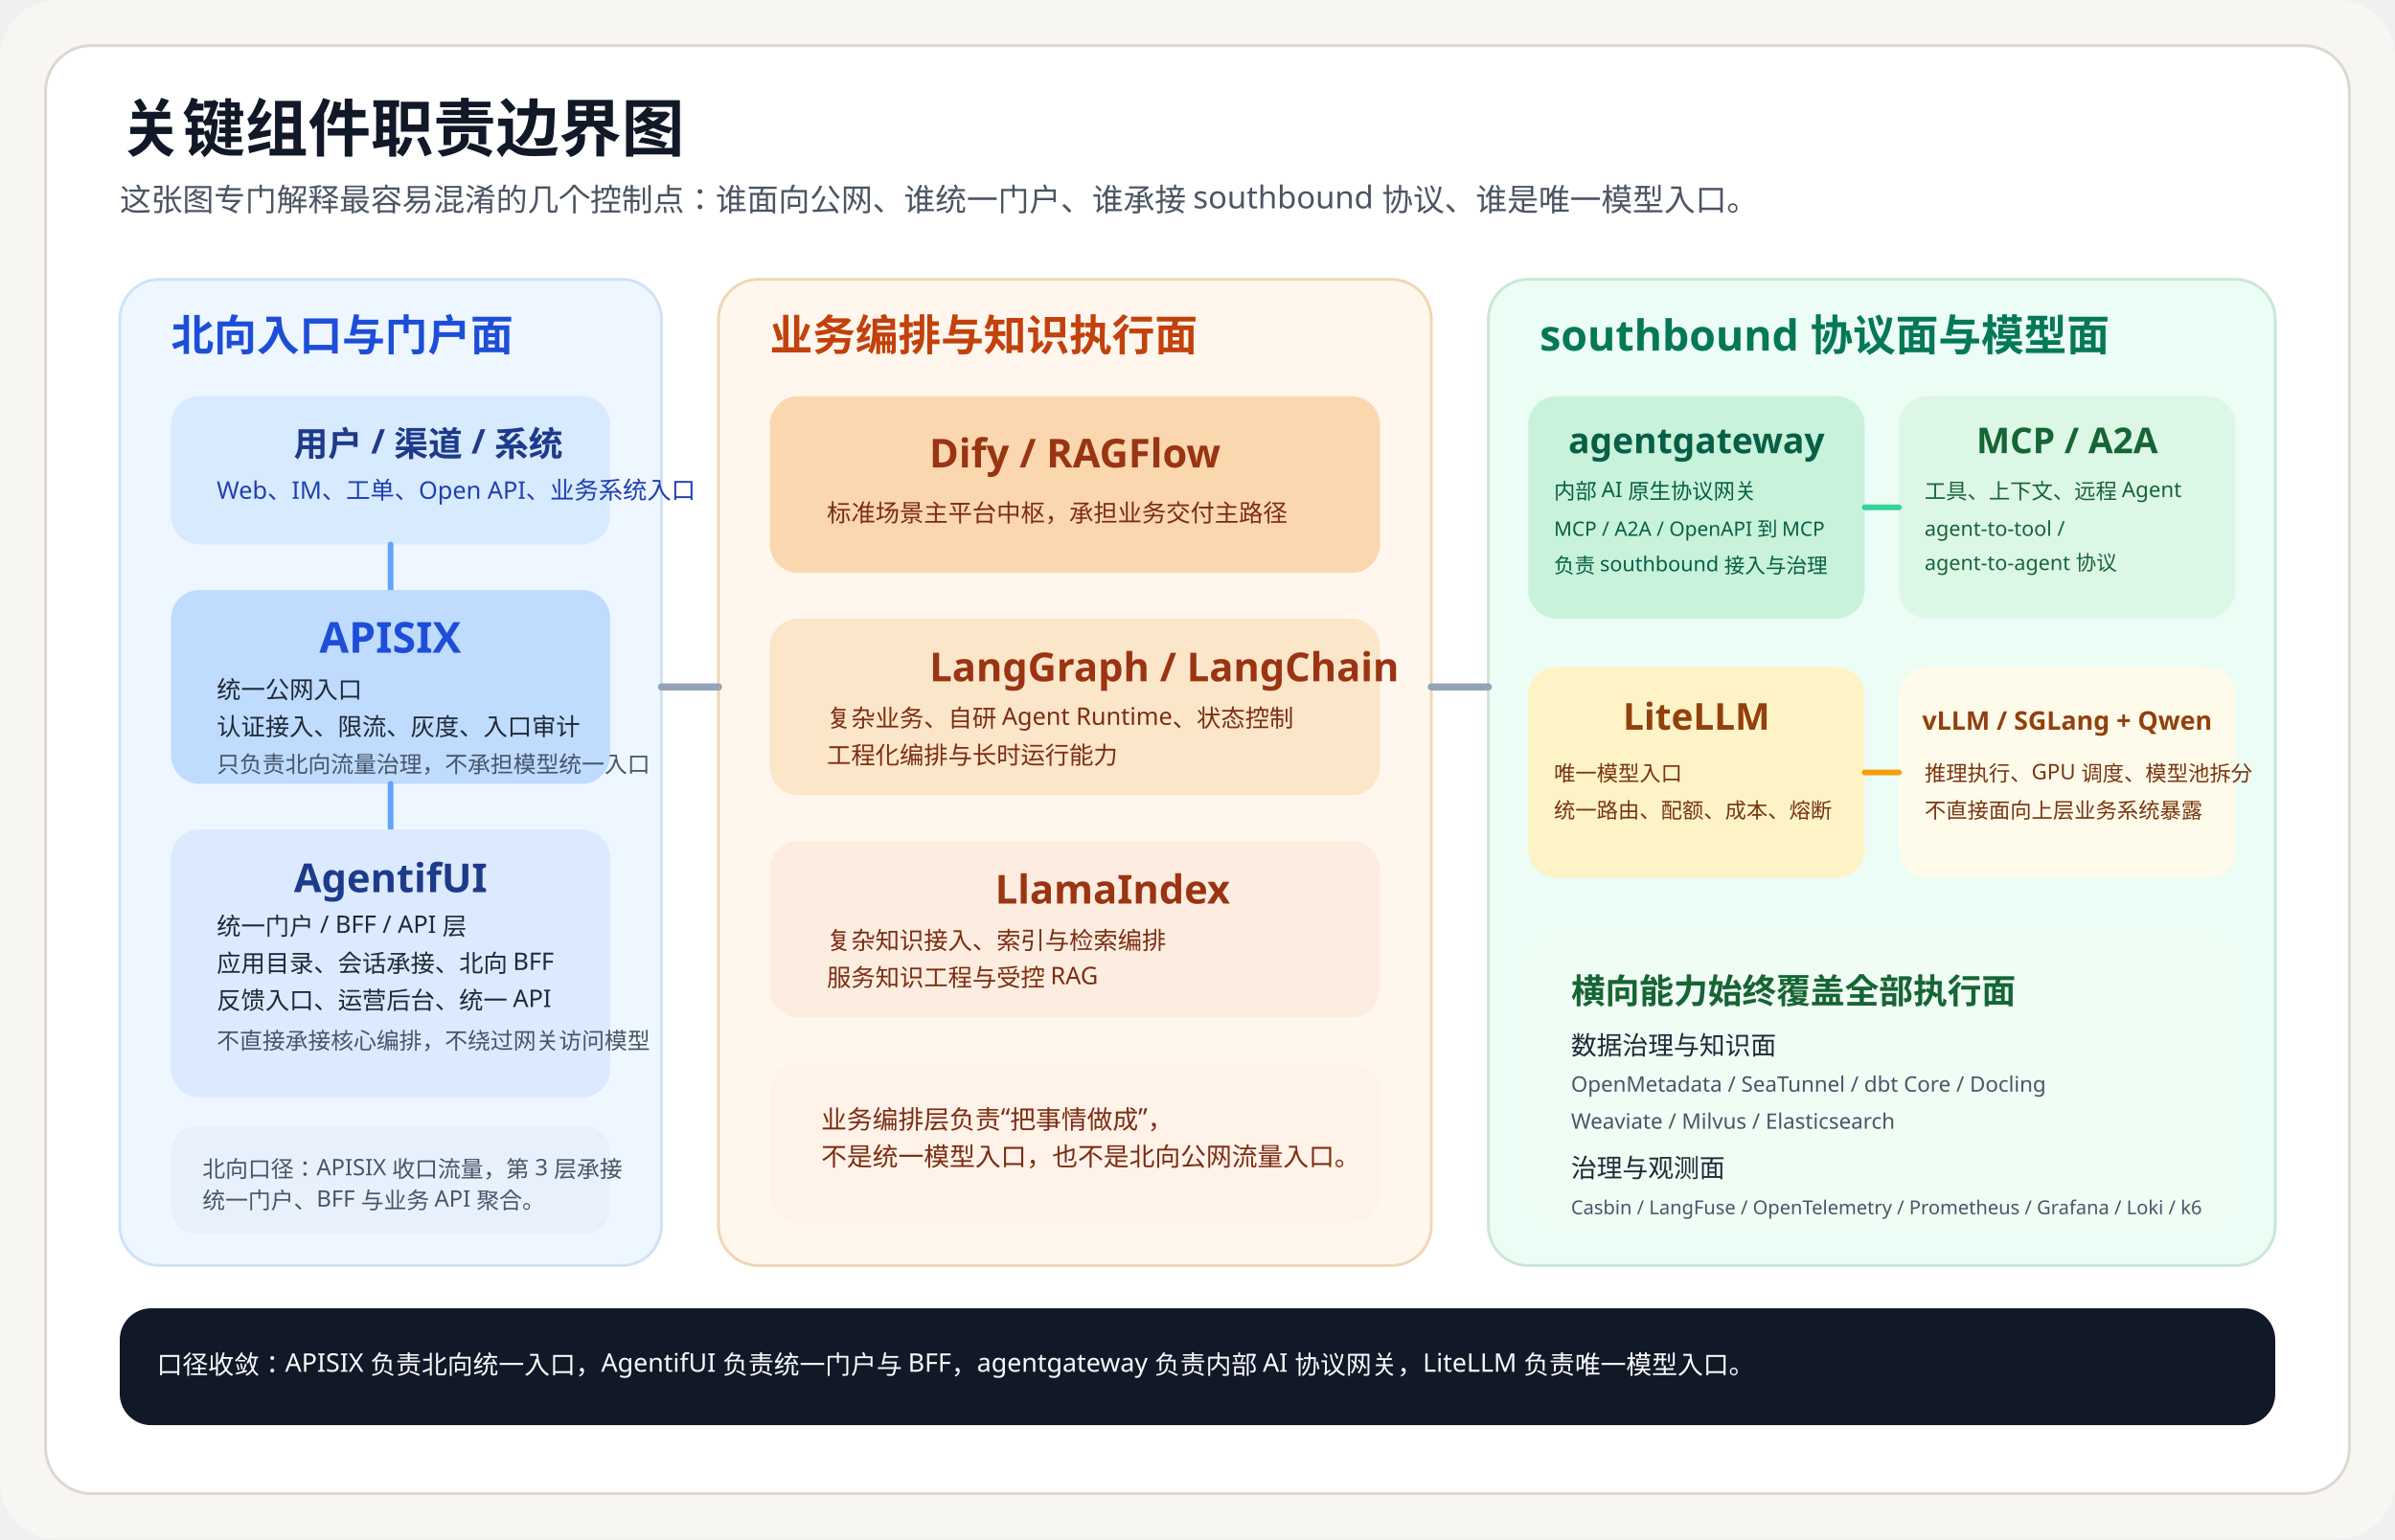
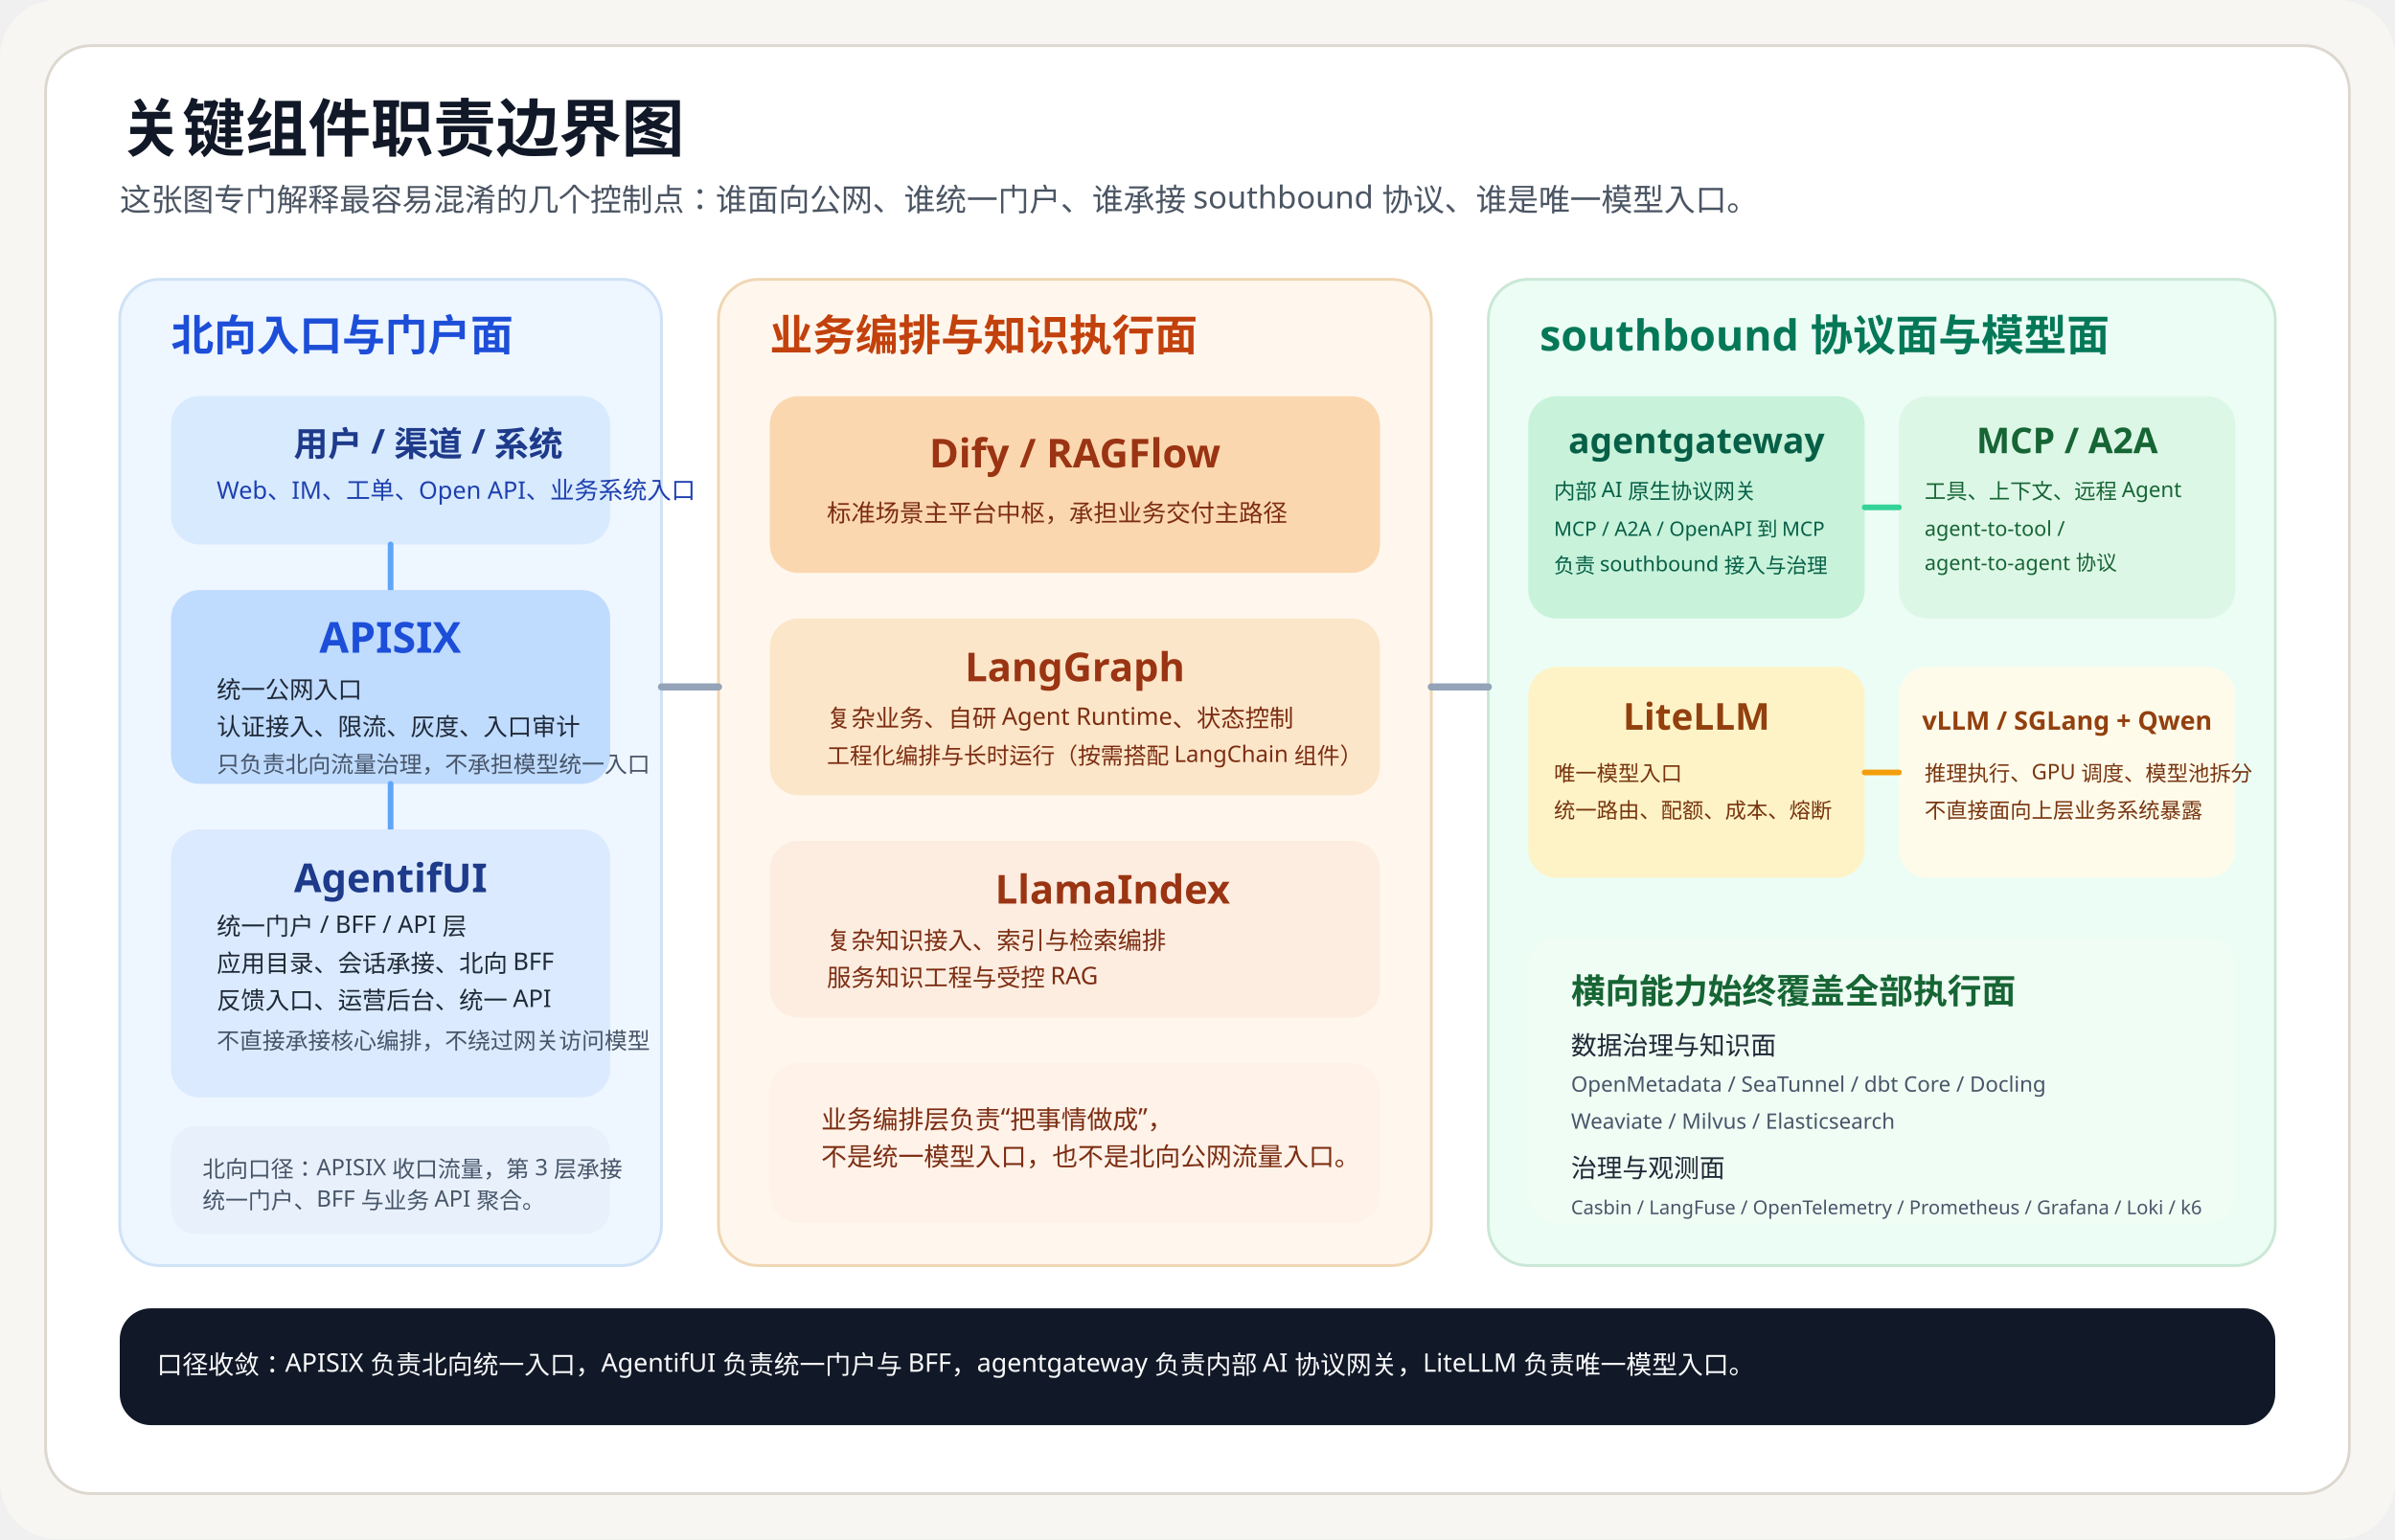
<svg xmlns="http://www.w3.org/2000/svg" width="1680" height="1080" viewBox="0 0 1680 1080" fill="none">
  <rect width="1680" height="1080" rx="40" fill="#F7F6F3" />
  <rect x="32" y="32" width="1616" height="1016" rx="32" fill="#FFFFFF" stroke="#DDD8CF" stroke-width="2" />
  <text x="84" y="106" fill="#111827" font-size="44" font-family="IBM Plex Sans, PingFang SC, Microsoft YaHei, sans-serif" font-weight="700">关键组件职责边界图</text>
  <text x="84" y="148" fill="#4B5563" font-size="22" font-family="IBM Plex Sans, PingFang SC, Microsoft YaHei, sans-serif">这张图专门解释最容易混淆的几个控制点：谁面向公网、谁统一门户、谁承接 southbound 协议、谁是唯一模型入口。</text>
  <g font-family="IBM Plex Sans, PingFang SC, Microsoft YaHei, sans-serif">
    <rect x="84" y="196" width="380" height="692" rx="28" fill="#EEF6FF" stroke="#CFE2F6" stroke-width="2" />
    <text x="120" y="246" fill="#1D4ED8" font-size="30" font-weight="700">北向入口与门户面</text>
    <rect x="120" y="278" width="308" height="104" rx="20" fill="#D8EAFE" />
    <text x="206" y="320" fill="#1E3A8A" font-size="24" font-weight="700">用户 / 渠道 / 系统</text>
    <text x="152" y="350" fill="#1E40AF" font-size="17">Web、IM、工单、Open API、业务系统入口</text>
    <path d="M274 382V414" stroke="#60A5FA" stroke-width="4" stroke-linecap="round" />
    <rect x="120" y="414" width="308" height="136" rx="20" fill="#BFDBFE" />
    <text x="224" y="458" fill="#1D4ED8" font-size="30" font-weight="700">APISIX</text>
    <text x="152" y="490" fill="#1F2937" font-size="17">统一公网入口</text>
    <text x="152" y="516" fill="#1F2937" font-size="17">认证接入、限流、灰度、入口审计</text>
    <text x="152" y="542" fill="#475569" font-size="16">只负责北向流量治理，不承担模型统一入口</text>
    <path d="M274 550V582" stroke="#60A5FA" stroke-width="4" stroke-linecap="round" />
    <rect x="120" y="582" width="308" height="188" rx="20" fill="#DBEAFE" />
    <text x="274" y="626" text-anchor="middle" fill="#1E3A8A" font-size="28" font-weight="700">AgentifUI</text>
    <text x="152" y="656" fill="#1F2937" font-size="17">统一门户 / BFF / API 层</text>
    <text x="152" y="682" fill="#1F2937" font-size="17">应用目录、会话承接、北向 BFF</text>
    <text x="152" y="708" fill="#1F2937" font-size="17">反馈入口、运营后台、统一 API</text>
    <text x="152" y="736" fill="#475569" font-size="16">不直接承接核心编排，不绕过网关访问模型</text>
    <rect x="120" y="790" width="308" height="76" rx="18" fill="#E8F1FB" />
    <text x="142" y="826" fill="#475569" font-size="16">北向口径：APISIX 收口流量，第 3 层承接</text>
    <text x="142" y="848" fill="#475569" font-size="16">统一门户、BFF 与业务 API 聚合。</text>
    <rect x="504" y="196" width="500" height="692" rx="28" fill="#FFF7ED" stroke="#F0D6B3" stroke-width="2" />
    <text x="540" y="246" fill="#C2410C" font-size="30" font-weight="700">业务编排与知识执行面</text>
    <rect x="540" y="278" width="428" height="124" rx="20" fill="#FBD7B0" />
    <text x="754" y="328" text-anchor="middle" fill="#9A3412" font-size="28" font-weight="700">Dify / RAGFlow</text>
    <text x="580" y="366" fill="#7C2D12" font-size="17">标准场景主平台中枢，承担业务交付主路径</text>
    <rect x="540" y="434" width="428" height="124" rx="20" fill="#FCE6C9" />
-     <text x="652" y="478" fill="#9A3412" font-size="28" font-weight="700">LangGraph / LangChain</text>
+     <text x="754" y="478" text-anchor="middle" fill="#9A3412" font-size="28" font-weight="700">LangGraph</text>
    <text x="580" y="510" fill="#7C2D12" font-size="17">复杂业务、自研 Agent Runtime、状态控制</text>
-     <text x="580" y="536" fill="#7C2D12" font-size="17">工程化编排与长时运行能力</text>
+     <text x="580" y="536" fill="#7C2D12" font-size="16">工程化编排与长时运行（按需搭配 LangChain 组件）</text>
    <rect x="540" y="590" width="428" height="124" rx="20" fill="#FCEDE0" />
    <text x="698" y="634" fill="#9A3412" font-size="28" font-weight="700">LlamaIndex</text>
    <text x="580" y="666" fill="#7C2D12" font-size="17">复杂知识接入、索引与检索编排</text>
    <text x="580" y="692" fill="#7C2D12" font-size="17">服务知识工程与受控 RAG</text>
    <rect x="540" y="746" width="428" height="112" rx="20" fill="#FFF2E8" />
    <text x="576" y="792" fill="#7C2D12" font-size="18">业务编排层负责“把事情做成”，</text>
    <text x="576" y="818" fill="#7C2D12" font-size="18">不是统一模型入口，也不是北向公网流量入口。</text>
    <rect x="1044" y="196" width="552" height="692" rx="28" fill="#ECFDF5" stroke="#CAE7D6" stroke-width="2" />
    <text x="1080" y="246" fill="#047857" font-size="30" font-weight="700">southbound 协议面与模型面</text>
    <rect x="1072" y="278" width="236" height="156" rx="20" fill="#C8F2DA" />
    <text x="1190" y="318" text-anchor="middle" fill="#065F46" font-size="25" font-weight="700">agentgateway</text>
    <text x="1090" y="350" fill="#065F46" font-size="15">内部 AI 原生协议网关</text>
    <text x="1090" y="376" fill="#065F46" font-size="14">MCP / A2A / OpenAPI 到 MCP</text>
    <text x="1090" y="402" fill="#065F46" font-size="14.5">负责 southbound 接入与治理</text>
    <rect x="1332" y="278" width="236" height="156" rx="20" fill="#DDF7E7" />
    <text x="1450" y="318" text-anchor="middle" fill="#166534" font-size="25" font-weight="700">MCP / A2A</text>
    <text x="1350" y="350" fill="#166534" font-size="15">工具、上下文、远程 Agent</text>
    <text x="1350" y="376" fill="#166534" font-size="14.5">agent-to-tool /</text>
    <text x="1350" y="400" fill="#166534" font-size="14.5">agent-to-agent 协议</text>
    <path d="M1308 356H1332" stroke="#34D399" stroke-width="4" stroke-linecap="round" />
    <rect x="1072" y="468" width="236" height="148" rx="20" fill="#FEF3C7" />
    <text x="1190" y="512" text-anchor="middle" fill="#92400E" font-size="26" font-weight="700">LiteLLM</text>
    <text x="1090" y="548" fill="#78350F" font-size="15">唯一模型入口</text>
    <text x="1090" y="574" fill="#78350F" font-size="15">统一路由、配额、成本、熔断</text>
    <rect x="1332" y="468" width="236" height="148" rx="20" fill="#FFFBEB" />
    <text x="1450" y="512" text-anchor="middle" fill="#92400E" font-size="18" font-weight="700">vLLM / SGLang + Qwen</text>
    <text x="1350" y="548" fill="#78350F" font-size="15">推理执行、GPU 调度、模型池拆分</text>
    <text x="1350" y="574" fill="#78350F" font-size="15">不直接面向上层业务系统暴露</text>
    <path d="M1308 542H1332" stroke="#F59E0B" stroke-width="4" stroke-linecap="round" />
    <rect x="1072" y="658" width="496" height="200" rx="20" fill="#F0FDF4" />
    <text x="1102" y="704" fill="#166534" font-size="24" font-weight="700">横向能力始终覆盖全部执行面</text>
    <text x="1102" y="740" fill="#1F2937" font-size="18">数据治理与知识面</text>
    <text x="1102" y="766" fill="#475569" font-size="15">OpenMetadata / SeaTunnel / dbt Core / Docling</text>
    <text x="1102" y="792" fill="#475569" font-size="15">Weaviate / Milvus / Elasticsearch</text>
    <text x="1102" y="826" fill="#1F2937" font-size="18">治理与观测面</text>
    <text x="1102" y="852" fill="#475569" font-size="13.5">Casbin / LangFuse / OpenTelemetry / Prometheus / Grafana / Loki / k6</text>
  </g>
  <path d="M464 482H504" stroke="#94A3B8" stroke-width="5" stroke-linecap="round" />
  <path d="M1004 482H1044" stroke="#94A3B8" stroke-width="5" stroke-linecap="round" />
  <rect x="84" y="918" width="1512" height="82" rx="22" fill="#111827" />
  <text x="110" y="964" fill="#F9FAFB" font-size="18" font-family="IBM Plex Sans, PingFang SC, Microsoft YaHei, sans-serif">口径收敛：APISIX 负责北向统一入口，AgentifUI 负责统一门户与 BFF，agentgateway 负责内部 AI 协议网关，LiteLLM 负责唯一模型入口。</text>
</svg>
